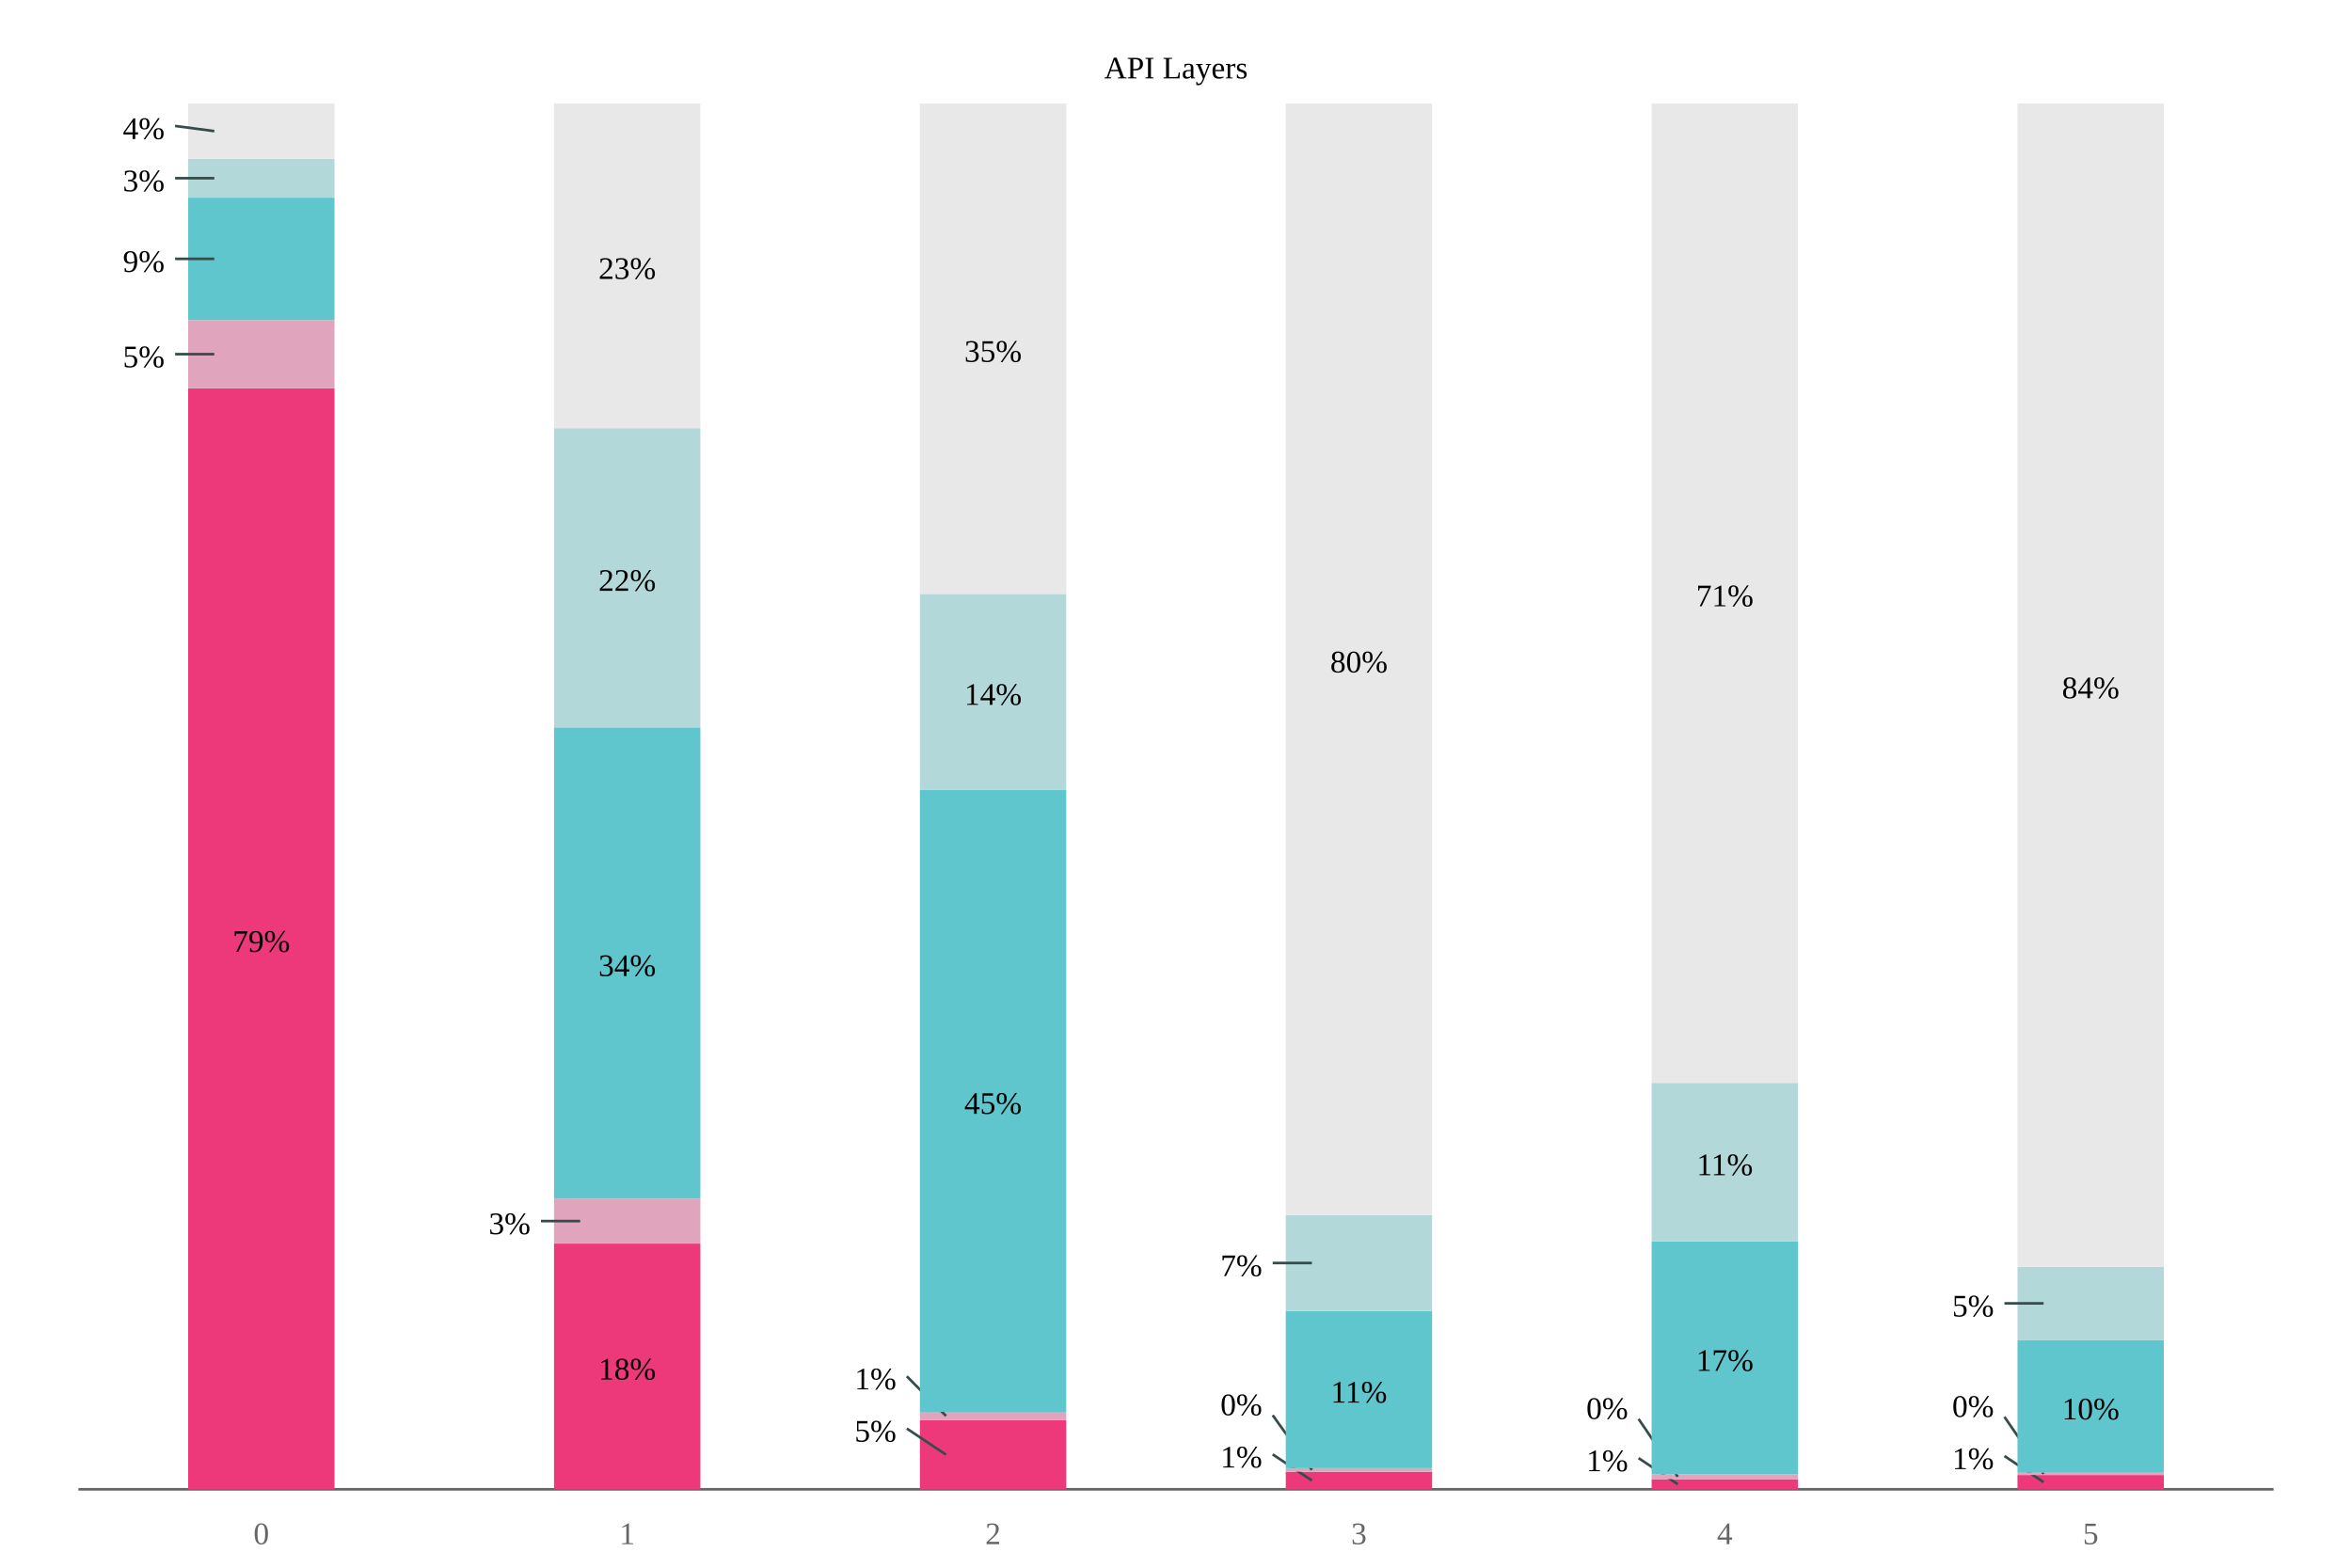
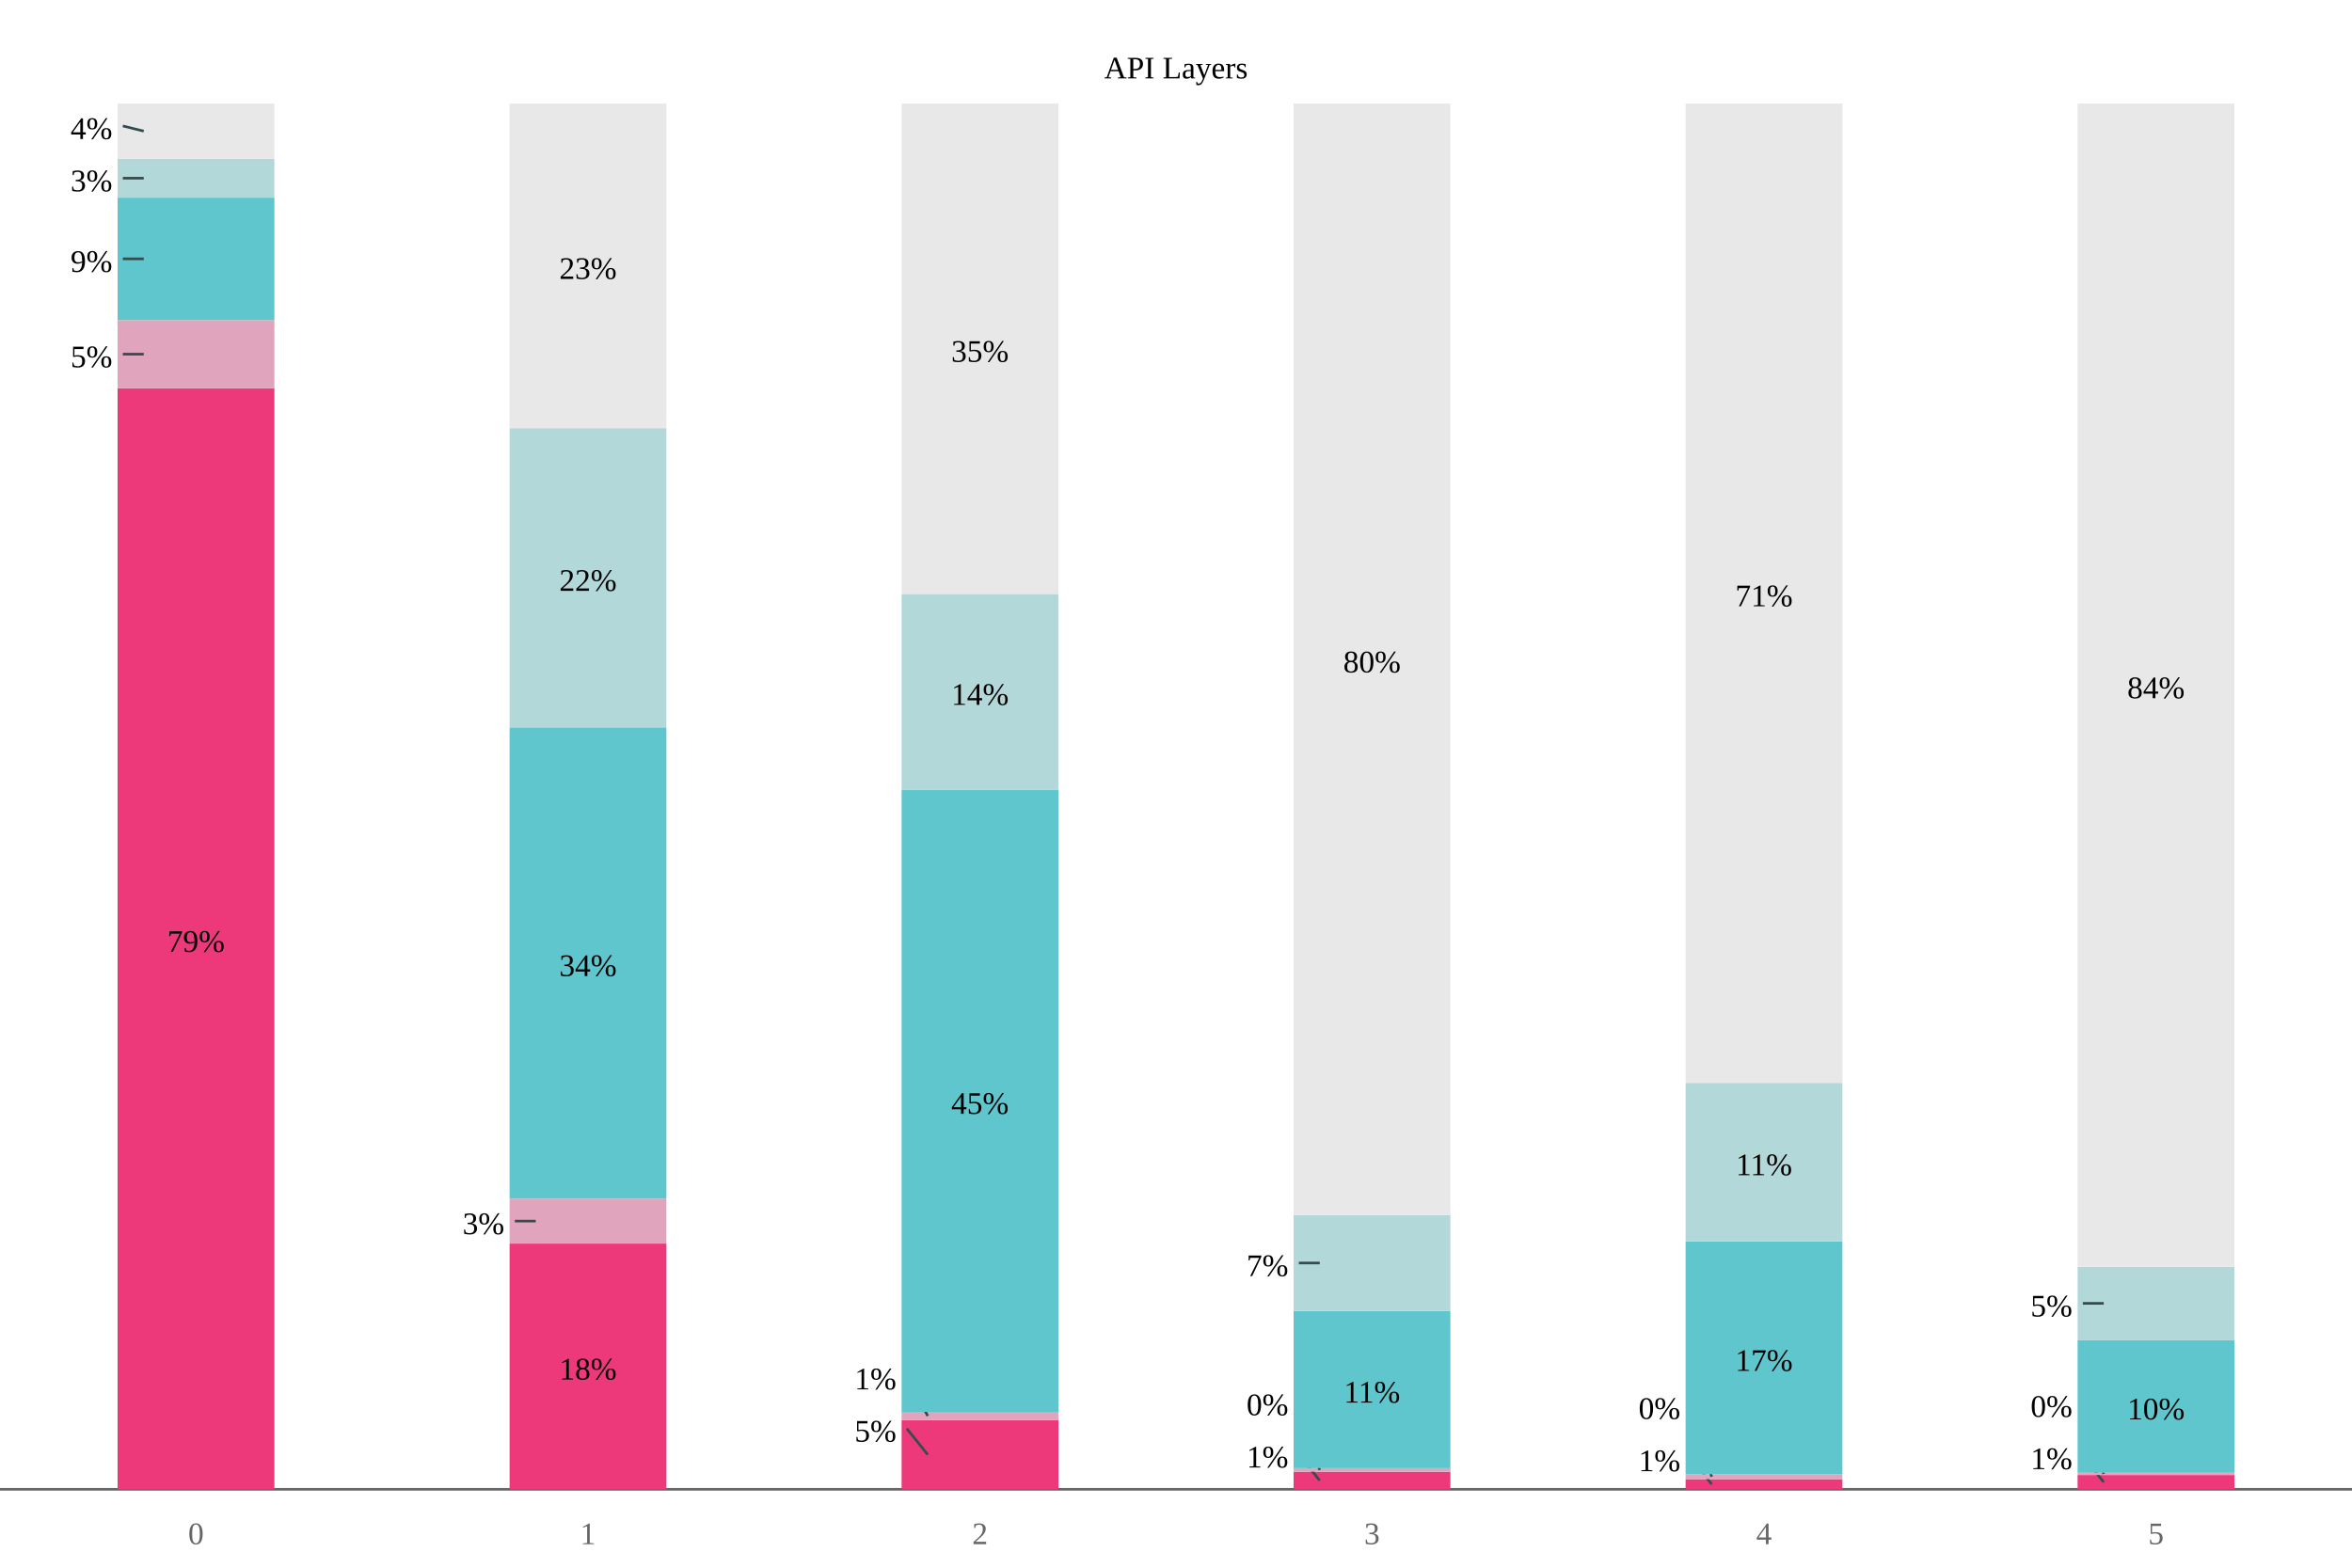
<svg class="recharts-surface" width="900" height="600" viewbox="0 0 900 600" version="1.1" data-reactid="511">
  <g class="recharts-layer recharts-x-axis" data-reactid="512">
    <g class="recharts-layer recharts-cartesian-axis" data-reactid="513">
-       <line class="recharts-cartesian-axis-line" width="840" height="30" x="30" y="570" stroke="#666" fill="none" x1="30" y1="570" x2="870" y2="570" data-reactid="514" />
+       <line class="recharts-cartesian-axis-line" width="900" height="30" x="0" y="570" stroke="#666" fill="none" x1="0" y1="570" x2="900" y2="570" data-reactid="514" />
      <g class="recharts-cartesian-axis-ticks" data-reactid="515">
        <g class="recharts-cartesian-axis-tick" data-reactid="516">
-           <text dy="15" text-anchor="middle" width="840" height="30" x="100" y="576" stroke="none" fill="#666" class="recharts-cartesian-axis-tick-value" data-reactid="517">0</text>
+           <text dy="15" text-anchor="middle" width="900" height="30" x="75" y="576" stroke="none" fill="#666" class="recharts-cartesian-axis-tick-value" data-reactid="517">0</text>
        </g>
        <g class="recharts-cartesian-axis-tick" data-reactid="518">
-           <text dy="15" text-anchor="middle" width="840" height="30" x="240" y="576" stroke="none" fill="#666" class="recharts-cartesian-axis-tick-value" data-reactid="519">1</text>
+           <text dy="15" text-anchor="middle" width="900" height="30" x="225" y="576" stroke="none" fill="#666" class="recharts-cartesian-axis-tick-value" data-reactid="519">1</text>
        </g>
        <g class="recharts-cartesian-axis-tick" data-reactid="520">
-           <text dy="15" text-anchor="middle" width="840" height="30" x="380" y="576" stroke="none" fill="#666" class="recharts-cartesian-axis-tick-value" data-reactid="521">2</text>
+           <text dy="15" text-anchor="middle" width="900" height="30" x="375" y="576" stroke="none" fill="#666" class="recharts-cartesian-axis-tick-value" data-reactid="521">2</text>
        </g>
        <g class="recharts-cartesian-axis-tick" data-reactid="522">
-           <text dy="15" text-anchor="middle" width="840" height="30" x="520" y="576" stroke="none" fill="#666" class="recharts-cartesian-axis-tick-value" data-reactid="523">3</text>
+           <text dy="15" text-anchor="middle" width="900" height="30" x="525" y="576" stroke="none" fill="#666" class="recharts-cartesian-axis-tick-value" data-reactid="523">3</text>
        </g>
        <g class="recharts-cartesian-axis-tick" data-reactid="524">
-           <text dy="15" text-anchor="middle" width="840" height="30" x="660" y="576" stroke="none" fill="#666" class="recharts-cartesian-axis-tick-value" data-reactid="525">4</text>
+           <text dy="15" text-anchor="middle" width="900" height="30" x="675" y="576" stroke="none" fill="#666" class="recharts-cartesian-axis-tick-value" data-reactid="525">4</text>
        </g>
        <g class="recharts-cartesian-axis-tick" data-reactid="526">
-           <text dy="15" text-anchor="middle" width="840" height="30" x="800" y="576" stroke="none" fill="#666" class="recharts-cartesian-axis-tick-value" data-reactid="527">5</text>
+           <text dy="15" text-anchor="middle" width="900" height="30" x="825" y="576" stroke="none" fill="#666" class="recharts-cartesian-axis-tick-value" data-reactid="527">5</text>
        </g>
      </g>
    </g>
  </g>
  <g class="recharts-layer recharts-bar-graphical" data-reactid="528">
    <g class="recharts-layer recharts-bar use-again" data-reactid="529">
      <g class="recharts-layer recharts-bar-rectangles" data-reactid="530">
        <g style="transform-origin:center bottom;" data-reactid="531">
-           <path fill="#ed387a" x="72" y="148.599" width="56" height="421.401" stroke="none" stroke-width="1" stroke-dasharray="none" class="recharts-rectangle recharts-bar-rectangle" d="M 72,148.599 h 56 v 421.401 h -56 Z" data-reactid="532" />
+           <path fill="#ed387a" x="45" y="148.599" width="60" height="421.401" stroke="none" stroke-width="1" stroke-dasharray="none" class="recharts-rectangle recharts-bar-rectangle" d="M 45,148.599 h 60 v 421.401 h -60 Z" data-reactid="532" />
        </g>
        <g style="transform-origin:center bottom;" data-reactid="533">
-           <path fill="#ed387a" x="212" y="475.95" width="56" height="94.05" stroke="none" stroke-width="1" stroke-dasharray="none" class="recharts-rectangle recharts-bar-rectangle" d="M 212,475.95 h 56 v 94.05 h -56 Z" data-reactid="534" />
+           <path fill="#ed387a" x="195" y="475.95" width="60" height="94.05" stroke="none" stroke-width="1" stroke-dasharray="none" class="recharts-rectangle recharts-bar-rectangle" d="M 195,475.95 h 60 v 94.05 h -60 Z" data-reactid="534" />
        </g>
        <g style="transform-origin:center bottom;" data-reactid="535">
-           <path fill="#ed387a" x="352" y="543.495" width="56" height="26.505" stroke="none" stroke-width="1" stroke-dasharray="none" class="recharts-rectangle recharts-bar-rectangle" d="M 352,543.495 h 56 v 26.505 h -56 Z" data-reactid="536" />
+           <path fill="#ed387a" x="345" y="543.495" width="60" height="26.505" stroke="none" stroke-width="1" stroke-dasharray="none" class="recharts-rectangle recharts-bar-rectangle" d="M 345,543.495 h 60 v 26.505 h -60 Z" data-reactid="536" />
        </g>
        <g style="transform-origin:center bottom;" data-reactid="537">
-           <path fill="#ed387a" x="492" y="563.274" width="56" height="6.726" stroke="none" stroke-width="1" stroke-dasharray="none" class="recharts-rectangle recharts-bar-rectangle" d="M 492,563.274 h 56 v 6.726 h -56 Z" data-reactid="538" />
+           <path fill="#ed387a" x="495" y="563.274" width="60" height="6.726" stroke="none" stroke-width="1" stroke-dasharray="none" class="recharts-rectangle recharts-bar-rectangle" d="M 495,563.274 h 60 v 6.726 h -60 Z" data-reactid="538" />
        </g>
        <g style="transform-origin:center bottom;" data-reactid="539">
-           <path fill="#ed387a" x="632" y="566.124" width="56" height="3.876" stroke="none" stroke-width="1" stroke-dasharray="none" class="recharts-rectangle recharts-bar-rectangle" d="M 632,566.124 h 56 v 3.876 h -56 Z" data-reactid="540" />
+           <path fill="#ed387a" x="645" y="566.124" width="60" height="3.876" stroke="none" stroke-width="1" stroke-dasharray="none" class="recharts-rectangle recharts-bar-rectangle" d="M 645,566.124 h 60 v 3.876 h -60 Z" data-reactid="540" />
        </g>
        <g style="transform-origin:center bottom;" data-reactid="541">
-           <path fill="#ed387a" x="772" y="564.528" width="56" height="5.472" stroke="none" stroke-width="1" stroke-dasharray="none" class="recharts-rectangle recharts-bar-rectangle" d="M 772,564.528 h 56 v 5.472 h -56 Z" data-reactid="542" />
+           <path fill="#ed387a" x="795" y="564.528" width="60" height="5.472" stroke="none" stroke-width="1" stroke-dasharray="none" class="recharts-rectangle recharts-bar-rectangle" d="M 795,564.528 h 60 v 5.472 h -60 Z" data-reactid="542" />
        </g>
      </g>
      <g class="recharts-layer recharts-bar-rectangle-labels" data-reactid="543">
        <g class="recharts-layer recharts-bar-labels" data-reactid="544">
          <g class="recharts-cartesian-bar-label" data-reactid="545">
-             <text class="label" x="100" y="364.3" text-anchor="middle" data-reactid="546">79%</text>
+             <text class="label" x="75" y="364.3" text-anchor="middle" data-reactid="546">79%</text>
          </g>
          <g class="recharts-cartesian-bar-label" data-reactid="547">
-             <text class="label" x="240" y="527.975" text-anchor="middle" data-reactid="548">18%</text>
+             <text class="label" x="225" y="527.975" text-anchor="middle" data-reactid="548">18%</text>
          </g>
          <g class="recharts-cartesian-bar-label" data-reactid="549">
            <text class="label" x="335" y="551.747" text-anchor="middle" data-reactid="550">5%</text>
-             <line x1="347" y1="546.747" x2="362" y2="556.747" stroke="#344c4c" stroke-width="1" data-reactid="551" />
+             <line x1="347" y1="546.747" x2="355" y2="556.747" stroke="#344c4c" stroke-width="1" data-reactid="551" />
          </g>
          <g class="recharts-cartesian-bar-label" data-reactid="552">
-             <text class="label" x="475" y="561.637" text-anchor="middle" data-reactid="553">1%</text>
-             <line x1="487" y1="556.637" x2="502" y2="566.637" stroke="#344c4c" stroke-width="1" data-reactid="554" />
+             <text class="label" x="485" y="561.637" text-anchor="middle" data-reactid="553">1%</text>
+             <line x1="497" y1="556.637" x2="505" y2="566.637" stroke="#344c4c" stroke-width="1" data-reactid="554" />
          </g>
          <g class="recharts-cartesian-bar-label" data-reactid="555">
-             <text class="label" x="615" y="563.062" text-anchor="middle" data-reactid="556">1%</text>
-             <line x1="627" y1="558.062" x2="642" y2="568.062" stroke="#344c4c" stroke-width="1" data-reactid="557" />
+             <text class="label" x="635" y="563.062" text-anchor="middle" data-reactid="556">1%</text>
+             <line x1="647" y1="558.062" x2="655" y2="568.062" stroke="#344c4c" stroke-width="1" data-reactid="557" />
          </g>
          <g class="recharts-cartesian-bar-label" data-reactid="558">
-             <text class="label" x="755" y="562.264" text-anchor="middle" data-reactid="559">1%</text>
-             <line x1="767" y1="557.264" x2="782" y2="567.264" stroke="#344c4c" stroke-width="1" data-reactid="560" />
+             <text class="label" x="785" y="562.264" text-anchor="middle" data-reactid="559">1%</text>
+             <line x1="797" y1="557.264" x2="805" y2="567.264" stroke="#344c4c" stroke-width="1" data-reactid="560" />
          </g>
        </g>
      </g>
    </g>
    <g class="recharts-layer recharts-bar not-use-again" data-reactid="561">
      <g class="recharts-layer recharts-bar-rectangles" data-reactid="562">
        <g style="transform-origin:center bottom;" data-reactid="563">
-           <path fill="#e0a4bc" x="72" y="122.493" width="56" height="26.106" stroke="none" stroke-width="1" stroke-dasharray="none" class="recharts-rectangle recharts-bar-rectangle" d="M 72,122.493 h 56 v 26.106 h -56 Z" data-reactid="564" />
+           <path fill="#e0a4bc" x="45" y="122.493" width="60" height="26.106" stroke="none" stroke-width="1" stroke-dasharray="none" class="recharts-rectangle recharts-bar-rectangle" d="M 45,122.493 h 60 v 26.106 h -60 Z" data-reactid="564" />
        </g>
        <g style="transform-origin:center bottom;" data-reactid="565">
-           <path fill="#e0a4bc" x="212" y="458.736" width="56" height="17.214" stroke="none" stroke-width="1" stroke-dasharray="none" class="recharts-rectangle recharts-bar-rectangle" d="M 212,458.736 h 56 v 17.214 h -56 Z" data-reactid="566" />
+           <path fill="#e0a4bc" x="195" y="458.736" width="60" height="17.214" stroke="none" stroke-width="1" stroke-dasharray="none" class="recharts-rectangle recharts-bar-rectangle" d="M 195,458.736 h 60 v 17.214 h -60 Z" data-reactid="566" />
        </g>
        <g style="transform-origin:center bottom;" data-reactid="567">
-           <path fill="#e0a4bc" x="352" y="540.36" width="56" height="3.135" stroke="none" stroke-width="1" stroke-dasharray="none" class="recharts-rectangle recharts-bar-rectangle" d="M 352,540.36 h 56 v 3.135 h -56 Z" data-reactid="568" />
+           <path fill="#e0a4bc" x="345" y="540.36" width="60" height="3.135" stroke="none" stroke-width="1" stroke-dasharray="none" class="recharts-rectangle recharts-bar-rectangle" d="M 345,540.36 h 60 v 3.135 h -60 Z" data-reactid="568" />
        </g>
        <g style="transform-origin:center bottom;" data-reactid="569">
-           <path fill="#e0a4bc" x="492" y="561.906" width="56" height="1.368" stroke="none" stroke-width="1" stroke-dasharray="none" class="recharts-rectangle recharts-bar-rectangle" d="M 492,561.906 h 56 v 1.368 h -56 Z" data-reactid="570" />
+           <path fill="#e0a4bc" x="495" y="561.906" width="60" height="1.368" stroke="none" stroke-width="1" stroke-dasharray="none" class="recharts-rectangle recharts-bar-rectangle" d="M 495,561.906 h 60 v 1.368 h -60 Z" data-reactid="570" />
        </g>
        <g style="transform-origin:center bottom;" data-reactid="571">
-           <path fill="#e0a4bc" x="632" y="564.243" width="56" height="1.881" stroke="none" stroke-width="1" stroke-dasharray="none" class="recharts-rectangle recharts-bar-rectangle" d="M 632,564.243 h 56 v 1.881 h -56 Z" data-reactid="572" />
+           <path fill="#e0a4bc" x="645" y="564.243" width="60" height="1.881" stroke="none" stroke-width="1" stroke-dasharray="none" class="recharts-rectangle recharts-bar-rectangle" d="M 645,564.243 h 60 v 1.881 h -60 Z" data-reactid="572" />
        </g>
        <g style="transform-origin:center bottom;" data-reactid="573">
-           <path fill="#e0a4bc" x="772" y="563.673" width="56" height="0.855" stroke="none" stroke-width="1" stroke-dasharray="none" class="recharts-rectangle recharts-bar-rectangle" d="M 772,563.673 h 56 v 0.855 h -56 Z" data-reactid="574" />
+           <path fill="#e0a4bc" x="795" y="563.673" width="60" height="0.855" stroke="none" stroke-width="1" stroke-dasharray="none" class="recharts-rectangle recharts-bar-rectangle" d="M 795,563.673 h 60 v 0.855 h -60 Z" data-reactid="574" />
        </g>
      </g>
      <g class="recharts-layer recharts-bar-rectangle-labels" data-reactid="575">
        <g class="recharts-layer recharts-bar-labels" data-reactid="576">
          <g class="recharts-cartesian-bar-label" data-reactid="577">
-             <text class="label" x="55" y="140.546" text-anchor="middle" data-reactid="578">5%</text>
-             <line x1="67" y1="135.546" x2="82" y2="135.546" stroke="#344c4c" stroke-width="1" data-reactid="579" />
+             <text class="label" x="35" y="140.546" text-anchor="middle" data-reactid="578">5%</text>
+             <line x1="47" y1="135.546" x2="55" y2="135.546" stroke="#344c4c" stroke-width="1" data-reactid="579" />
          </g>
          <g class="recharts-cartesian-bar-label" data-reactid="580">
-             <text class="label" x="195" y="472.343" text-anchor="middle" data-reactid="581">3%</text>
-             <line x1="207" y1="467.343" x2="222" y2="467.343" stroke="#344c4c" stroke-width="1" data-reactid="582" />
+             <text class="label" x="185" y="472.343" text-anchor="middle" data-reactid="581">3%</text>
+             <line x1="197" y1="467.343" x2="205" y2="467.343" stroke="#344c4c" stroke-width="1" data-reactid="582" />
          </g>
          <g class="recharts-cartesian-bar-label" data-reactid="583">
            <text class="label" x="335" y="531.747" text-anchor="middle" data-reactid="584">1%</text>
-             <line x1="347" y1="526.747" x2="362" y2="541.928" stroke="#344c4c" stroke-width="1" data-reactid="585" />
+             <line x1="347" y1="526.747" x2="355" y2="541.928" stroke="#344c4c" stroke-width="1" data-reactid="585" />
          </g>
          <g class="recharts-cartesian-bar-label" data-reactid="586">
-             <text class="label" x="475" y="541.637" text-anchor="middle" data-reactid="587">0%</text>
-             <line x1="487" y1="541.637" x2="502" y2="562.59" stroke="#344c4c" stroke-width="1" data-reactid="588" />
+             <text class="label" x="485" y="541.637" text-anchor="middle" data-reactid="587">0%</text>
+             <line x1="497" y1="541.637" x2="505" y2="562.59" stroke="#344c4c" stroke-width="1" data-reactid="588" />
          </g>
          <g class="recharts-cartesian-bar-label" data-reactid="589">
-             <text class="label" x="615" y="543.062" text-anchor="middle" data-reactid="590">0%</text>
-             <line x1="627" y1="543.062" x2="642" y2="565.184" stroke="#344c4c" stroke-width="1" data-reactid="591" />
+             <text class="label" x="635" y="543.062" text-anchor="middle" data-reactid="590">0%</text>
+             <line x1="647" y1="543.062" x2="655" y2="565.184" stroke="#344c4c" stroke-width="1" data-reactid="591" />
          </g>
          <g class="recharts-cartesian-bar-label" data-reactid="592">
-             <text class="label" x="755" y="542.264" text-anchor="middle" data-reactid="593">0%</text>
-             <line x1="767" y1="542.264" x2="782" y2="564.101" stroke="#344c4c" stroke-width="1" data-reactid="594" />
+             <text class="label" x="785" y="542.264" text-anchor="middle" data-reactid="593">0%</text>
+             <line x1="797" y1="542.264" x2="805" y2="564.101" stroke="#344c4c" stroke-width="1" data-reactid="594" />
          </g>
        </g>
      </g>
    </g>
    <g class="recharts-layer recharts-bar want-to-learn" data-reactid="595">
      <g class="recharts-layer recharts-bar-rectangles" data-reactid="596">
        <g style="transform-origin:center bottom;" data-reactid="597">
-           <path fill="#5ec6cc" x="72" y="75.639" width="56" height="46.854" stroke="none" stroke-width="1" stroke-dasharray="none" class="recharts-rectangle recharts-bar-rectangle" d="M 72,75.639 h 56 v 46.854 h -56 Z" data-reactid="598" />
+           <path fill="#5ec6cc" x="45" y="75.639" width="60" height="46.854" stroke="none" stroke-width="1" stroke-dasharray="none" class="recharts-rectangle recharts-bar-rectangle" d="M 45,75.639 h 60 v 46.854 h -60 Z" data-reactid="598" />
        </g>
        <g style="transform-origin:center bottom;" data-reactid="599">
-           <path fill="#5ec6cc" x="212" y="278.388" width="56" height="180.348" stroke="none" stroke-width="1" stroke-dasharray="none" class="recharts-rectangle recharts-bar-rectangle" d="M 212,278.388 h 56 v 180.348 h -56 Z" data-reactid="600" />
+           <path fill="#5ec6cc" x="195" y="278.388" width="60" height="180.348" stroke="none" stroke-width="1" stroke-dasharray="none" class="recharts-rectangle recharts-bar-rectangle" d="M 195,278.388 h 60 v 180.348 h -60 Z" data-reactid="600" />
        </g>
        <g style="transform-origin:center bottom;" data-reactid="601">
-           <path fill="#5ec6cc" x="352" y="302.214" width="56" height="238.146" stroke="none" stroke-width="1" stroke-dasharray="none" class="recharts-rectangle recharts-bar-rectangle" d="M 352,302.214 h 56 v 238.146 h -56 Z" data-reactid="602" />
+           <path fill="#5ec6cc" x="345" y="302.214" width="60" height="238.146" stroke="none" stroke-width="1" stroke-dasharray="none" class="recharts-rectangle recharts-bar-rectangle" d="M 345,302.214 h 60 v 238.146 h -60 Z" data-reactid="602" />
        </g>
        <g style="transform-origin:center bottom;" data-reactid="603">
-           <path fill="#5ec6cc" x="492" y="501.714" width="56" height="60.192" stroke="none" stroke-width="1" stroke-dasharray="none" class="recharts-rectangle recharts-bar-rectangle" d="M 492,501.714 h 56 v 60.192 h -56 Z" data-reactid="604" />
+           <path fill="#5ec6cc" x="495" y="501.714" width="60" height="60.192" stroke="none" stroke-width="1" stroke-dasharray="none" class="recharts-rectangle recharts-bar-rectangle" d="M 495,501.714 h 60 v 60.192 h -60 Z" data-reactid="604" />
        </g>
        <g style="transform-origin:center bottom;" data-reactid="605">
-           <path fill="#5ec6cc" x="632" y="475.095" width="56" height="89.148" stroke="none" stroke-width="1" stroke-dasharray="none" class="recharts-rectangle recharts-bar-rectangle" d="M 632,475.095 h 56 v 89.148 h -56 Z" data-reactid="606" />
+           <path fill="#5ec6cc" x="645" y="475.095" width="60" height="89.148" stroke="none" stroke-width="1" stroke-dasharray="none" class="recharts-rectangle recharts-bar-rectangle" d="M 645,475.095 h 60 v 89.148 h -60 Z" data-reactid="606" />
        </g>
        <g style="transform-origin:center bottom;" data-reactid="607">
-           <path fill="#5ec6cc" x="772" y="512.829" width="56" height="50.844" stroke="none" stroke-width="1" stroke-dasharray="none" class="recharts-rectangle recharts-bar-rectangle" d="M 772,512.829 h 56 v 50.844 h -56 Z" data-reactid="608" />
+           <path fill="#5ec6cc" x="795" y="512.829" width="60" height="50.844" stroke="none" stroke-width="1" stroke-dasharray="none" class="recharts-rectangle recharts-bar-rectangle" d="M 795,512.829 h 60 v 50.844 h -60 Z" data-reactid="608" />
        </g>
      </g>
      <g class="recharts-layer recharts-bar-rectangle-labels" data-reactid="609">
        <g class="recharts-layer recharts-bar-labels" data-reactid="610">
          <g class="recharts-cartesian-bar-label" data-reactid="611">
-             <text class="label" x="55" y="104.066" text-anchor="middle" data-reactid="612">9%</text>
-             <line x1="67" y1="99.066" x2="82" y2="99.066" stroke="#344c4c" stroke-width="1" data-reactid="613" />
+             <text class="label" x="35" y="104.066" text-anchor="middle" data-reactid="612">9%</text>
+             <line x1="47" y1="99.066" x2="55" y2="99.066" stroke="#344c4c" stroke-width="1" data-reactid="613" />
          </g>
          <g class="recharts-cartesian-bar-label" data-reactid="614">
-             <text class="label" x="240" y="373.562" text-anchor="middle" data-reactid="615">34%</text>
+             <text class="label" x="225" y="373.562" text-anchor="middle" data-reactid="615">34%</text>
          </g>
          <g class="recharts-cartesian-bar-label" data-reactid="616">
-             <text class="label" x="380" y="426.287" text-anchor="middle" data-reactid="617">45%</text>
+             <text class="label" x="375" y="426.287" text-anchor="middle" data-reactid="617">45%</text>
          </g>
          <g class="recharts-cartesian-bar-label" data-reactid="618">
-             <text class="label" x="520" y="536.81" text-anchor="middle" data-reactid="619">11%</text>
+             <text class="label" x="525" y="536.81" text-anchor="middle" data-reactid="619">11%</text>
          </g>
          <g class="recharts-cartesian-bar-label" data-reactid="620">
-             <text class="label" x="660" y="524.669" text-anchor="middle" data-reactid="621">17%</text>
+             <text class="label" x="675" y="524.669" text-anchor="middle" data-reactid="621">17%</text>
          </g>
          <g class="recharts-cartesian-bar-label" data-reactid="622">
-             <text class="label" x="800" y="543.251" text-anchor="middle" data-reactid="623">10%</text>
+             <text class="label" x="825" y="543.251" text-anchor="middle" data-reactid="623">10%</text>
          </g>
        </g>
      </g>
    </g>
    <g class="recharts-layer recharts-bar not-interested" data-reactid="624">
      <g class="recharts-layer recharts-bar-rectangles" data-reactid="625">
        <g style="transform-origin:center bottom;" data-reactid="626">
-           <path fill="#b3d8da" x="72" y="60.762" width="56" height="14.877" stroke="none" stroke-width="1" stroke-dasharray="none" class="recharts-rectangle recharts-bar-rectangle" d="M 72,60.762 h 56 v 14.877 h -56 Z" data-reactid="627" />
+           <path fill="#b3d8da" x="45" y="60.762" width="60" height="14.877" stroke="none" stroke-width="1" stroke-dasharray="none" class="recharts-rectangle recharts-bar-rectangle" d="M 45,60.762 h 60 v 14.877 h -60 Z" data-reactid="627" />
        </g>
        <g style="transform-origin:center bottom;" data-reactid="628">
-           <path fill="#b3d8da" x="212" y="163.875" width="56" height="114.513" stroke="none" stroke-width="1" stroke-dasharray="none" class="recharts-rectangle recharts-bar-rectangle" d="M 212,163.875 h 56 v 114.513 h -56 Z" data-reactid="629" />
+           <path fill="#b3d8da" x="195" y="163.875" width="60" height="114.513" stroke="none" stroke-width="1" stroke-dasharray="none" class="recharts-rectangle recharts-bar-rectangle" d="M 195,163.875 h 60 v 114.513 h -60 Z" data-reactid="629" />
        </g>
        <g style="transform-origin:center bottom;" data-reactid="630">
-           <path fill="#b3d8da" x="352" y="227.316" width="56" height="74.898" stroke="none" stroke-width="1" stroke-dasharray="none" class="recharts-rectangle recharts-bar-rectangle" d="M 352,227.316 h 56 v 74.898 h -56 Z" data-reactid="631" />
+           <path fill="#b3d8da" x="345" y="227.316" width="60" height="74.898" stroke="none" stroke-width="1" stroke-dasharray="none" class="recharts-rectangle recharts-bar-rectangle" d="M 345,227.316 h 60 v 74.898 h -60 Z" data-reactid="631" />
        </g>
        <g style="transform-origin:center bottom;" data-reactid="632">
-           <path fill="#b3d8da" x="492" y="465.063" width="56" height="36.651" stroke="none" stroke-width="1" stroke-dasharray="none" class="recharts-rectangle recharts-bar-rectangle" d="M 492,465.063 h 56 v 36.651 h -56 Z" data-reactid="633" />
+           <path fill="#b3d8da" x="495" y="465.063" width="60" height="36.651" stroke="none" stroke-width="1" stroke-dasharray="none" class="recharts-rectangle recharts-bar-rectangle" d="M 495,465.063 h 60 v 36.651 h -60 Z" data-reactid="633" />
        </g>
        <g style="transform-origin:center bottom;" data-reactid="634">
-           <path fill="#b3d8da" x="632" y="414.447" width="56" height="60.648" stroke="none" stroke-width="1" stroke-dasharray="none" class="recharts-rectangle recharts-bar-rectangle" d="M 632,414.447 h 56 v 60.648 h -56 Z" data-reactid="635" />
+           <path fill="#b3d8da" x="645" y="414.447" width="60" height="60.648" stroke="none" stroke-width="1" stroke-dasharray="none" class="recharts-rectangle recharts-bar-rectangle" d="M 645,414.447 h 60 v 60.648 h -60 Z" data-reactid="635" />
        </g>
        <g style="transform-origin:center bottom;" data-reactid="636">
-           <path fill="#b3d8da" x="772" y="484.842" width="56" height="27.987" stroke="none" stroke-width="1" stroke-dasharray="none" class="recharts-rectangle recharts-bar-rectangle" d="M 772,484.842 h 56 v 27.987 h -56 Z" data-reactid="637" />
+           <path fill="#b3d8da" x="795" y="484.842" width="60" height="27.987" stroke="none" stroke-width="1" stroke-dasharray="none" class="recharts-rectangle recharts-bar-rectangle" d="M 795,484.842 h 60 v 27.987 h -60 Z" data-reactid="637" />
        </g>
      </g>
      <g class="recharts-layer recharts-bar-rectangle-labels" data-reactid="638">
        <g class="recharts-layer recharts-bar-labels" data-reactid="639">
          <g class="recharts-cartesian-bar-label" data-reactid="640">
-             <text class="label" x="55" y="73.201" text-anchor="middle" data-reactid="641">3%</text>
-             <line x1="67" y1="68.201" x2="82" y2="68.201" stroke="#344c4c" stroke-width="1" data-reactid="642" />
+             <text class="label" x="35" y="73.201" text-anchor="middle" data-reactid="641">3%</text>
+             <line x1="47" y1="68.201" x2="55" y2="68.201" stroke="#344c4c" stroke-width="1" data-reactid="642" />
          </g>
          <g class="recharts-cartesian-bar-label" data-reactid="643">
-             <text class="label" x="240" y="226.131" text-anchor="middle" data-reactid="644">22%</text>
+             <text class="label" x="225" y="226.131" text-anchor="middle" data-reactid="644">22%</text>
          </g>
          <g class="recharts-cartesian-bar-label" data-reactid="645">
-             <text class="label" x="380" y="269.765" text-anchor="middle" data-reactid="646">14%</text>
+             <text class="label" x="375" y="269.765" text-anchor="middle" data-reactid="646">14%</text>
          </g>
          <g class="recharts-cartesian-bar-label" data-reactid="647">
-             <text class="label" x="475" y="488.389" text-anchor="middle" data-reactid="648">7%</text>
-             <line x1="487" y1="483.389" x2="502" y2="483.389" stroke="#344c4c" stroke-width="1" data-reactid="649" />
+             <text class="label" x="485" y="488.389" text-anchor="middle" data-reactid="648">7%</text>
+             <line x1="497" y1="483.389" x2="505" y2="483.389" stroke="#344c4c" stroke-width="1" data-reactid="649" />
          </g>
          <g class="recharts-cartesian-bar-label" data-reactid="650">
-             <text class="label" x="660" y="449.771" text-anchor="middle" data-reactid="651">11%</text>
+             <text class="label" x="675" y="449.771" text-anchor="middle" data-reactid="651">11%</text>
          </g>
          <g class="recharts-cartesian-bar-label" data-reactid="652">
-             <text class="label" x="755" y="503.835" text-anchor="middle" data-reactid="653">5%</text>
-             <line x1="767" y1="498.835" x2="782" y2="498.835" stroke="#344c4c" stroke-width="1" data-reactid="654" />
+             <text class="label" x="785" y="503.835" text-anchor="middle" data-reactid="653">5%</text>
+             <line x1="797" y1="498.835" x2="805" y2="498.835" stroke="#344c4c" stroke-width="1" data-reactid="654" />
          </g>
        </g>
      </g>
    </g>
    <g class="recharts-layer recharts-bar never-heard" data-reactid="655">
      <g class="recharts-layer recharts-bar-rectangles" data-reactid="656">
        <g style="transform-origin:center bottom;" data-reactid="657">
-           <path fill="#e8e8e8" x="72" y="39.615" width="56" height="21.147" stroke="none" stroke-width="1" stroke-dasharray="none" class="recharts-rectangle recharts-bar-rectangle" d="M 72,39.615 h 56 v 21.147 h -56 Z" data-reactid="658" />
+           <path fill="#e8e8e8" x="45" y="39.615" width="60" height="21.147" stroke="none" stroke-width="1" stroke-dasharray="none" class="recharts-rectangle recharts-bar-rectangle" d="M 45,39.615 h 60 v 21.147 h -60 Z" data-reactid="658" />
        </g>
        <g style="transform-origin:center bottom;" data-reactid="659">
-           <path fill="#e8e8e8" x="212" y="39.615" width="56" height="124.26" stroke="none" stroke-width="1" stroke-dasharray="none" class="recharts-rectangle recharts-bar-rectangle" d="M 212,39.615 h 56 v 124.26 h -56 Z" data-reactid="660" />
+           <path fill="#e8e8e8" x="195" y="39.615" width="60" height="124.26" stroke="none" stroke-width="1" stroke-dasharray="none" class="recharts-rectangle recharts-bar-rectangle" d="M 195,39.615 h 60 v 124.26 h -60 Z" data-reactid="660" />
        </g>
        <g style="transform-origin:center bottom;" data-reactid="661">
-           <path fill="#e8e8e8" x="352" y="39.615" width="56" height="187.701" stroke="none" stroke-width="1" stroke-dasharray="none" class="recharts-rectangle recharts-bar-rectangle" d="M 352,39.615 h 56 v 187.701 h -56 Z" data-reactid="662" />
+           <path fill="#e8e8e8" x="345" y="39.615" width="60" height="187.701" stroke="none" stroke-width="1" stroke-dasharray="none" class="recharts-rectangle recharts-bar-rectangle" d="M 345,39.615 h 60 v 187.701 h -60 Z" data-reactid="662" />
        </g>
        <g style="transform-origin:center bottom;" data-reactid="663">
-           <path fill="#e8e8e8" x="492" y="39.615" width="56" height="425.448" stroke="none" stroke-width="1" stroke-dasharray="none" class="recharts-rectangle recharts-bar-rectangle" d="M 492,39.615 h 56 v 425.448 h -56 Z" data-reactid="664" />
+           <path fill="#e8e8e8" x="495" y="39.615" width="60" height="425.448" stroke="none" stroke-width="1" stroke-dasharray="none" class="recharts-rectangle recharts-bar-rectangle" d="M 495,39.615 h 60 v 425.448 h -60 Z" data-reactid="664" />
        </g>
        <g style="transform-origin:center bottom;" data-reactid="665">
-           <path fill="#e8e8e8" x="632" y="39.615" width="56" height="374.832" stroke="none" stroke-width="1" stroke-dasharray="none" class="recharts-rectangle recharts-bar-rectangle" d="M 632,39.615 h 56 v 374.832 h -56 Z" data-reactid="666" />
+           <path fill="#e8e8e8" x="645" y="39.615" width="60" height="374.832" stroke="none" stroke-width="1" stroke-dasharray="none" class="recharts-rectangle recharts-bar-rectangle" d="M 645,39.615 h 60 v 374.832 h -60 Z" data-reactid="666" />
        </g>
        <g style="transform-origin:center bottom;" data-reactid="667">
-           <path fill="#e8e8e8" x="772" y="39.615" width="56" height="445.227" stroke="none" stroke-width="1" stroke-dasharray="none" class="recharts-rectangle recharts-bar-rectangle" d="M 772,39.615 h 56 v 445.227 h -56 Z" data-reactid="668" />
+           <path fill="#e8e8e8" x="795" y="39.615" width="60" height="445.227" stroke="none" stroke-width="1" stroke-dasharray="none" class="recharts-rectangle recharts-bar-rectangle" d="M 795,39.615 h 60 v 445.227 h -60 Z" data-reactid="668" />
        </g>
      </g>
      <g class="recharts-layer recharts-bar-rectangle-labels" data-reactid="669">
        <g class="recharts-layer recharts-bar-labels" data-reactid="670">
          <g class="recharts-cartesian-bar-label" data-reactid="671">
-             <text class="label" x="55" y="53.201" text-anchor="middle" data-reactid="672">4%</text>
-             <line x1="67" y1="48.201" x2="82" y2="50.189" stroke="#344c4c" stroke-width="1" data-reactid="673" />
+             <text class="label" x="35" y="53.201" text-anchor="middle" data-reactid="672">4%</text>
+             <line x1="47" y1="48.201" x2="55" y2="50.189" stroke="#344c4c" stroke-width="1" data-reactid="673" />
          </g>
          <g class="recharts-cartesian-bar-label" data-reactid="674">
-             <text class="label" x="240" y="106.745" text-anchor="middle" data-reactid="675">23%</text>
+             <text class="label" x="225" y="106.745" text-anchor="middle" data-reactid="675">23%</text>
          </g>
          <g class="recharts-cartesian-bar-label" data-reactid="676">
-             <text class="label" x="380" y="138.466" text-anchor="middle" data-reactid="677">35%</text>
+             <text class="label" x="375" y="138.466" text-anchor="middle" data-reactid="677">35%</text>
          </g>
          <g class="recharts-cartesian-bar-label" data-reactid="678">
-             <text class="label" x="520" y="257.339" text-anchor="middle" data-reactid="679">80%</text>
+             <text class="label" x="525" y="257.339" text-anchor="middle" data-reactid="679">80%</text>
          </g>
          <g class="recharts-cartesian-bar-label" data-reactid="680">
-             <text class="label" x="660" y="232.031" text-anchor="middle" data-reactid="681">71%</text>
+             <text class="label" x="675" y="232.031" text-anchor="middle" data-reactid="681">71%</text>
          </g>
          <g class="recharts-cartesian-bar-label" data-reactid="682">
-             <text class="label" x="800" y="267.228" text-anchor="middle" data-reactid="683">84%</text>
+             <text class="label" x="825" y="267.228" text-anchor="middle" data-reactid="683">84%</text>
          </g>
        </g>
      </g>
    </g>
  </g>
  <text fill="black" x="50%" y="30" text-anchor="middle" data-reactid="684">API Layers</text>
  <defs data-reactid="685">
    <pattern id="pe8e8e8" patternunits="userSpaceOnUse" width="10" height="10" data-reactid="686">
      <path d="M 0,10 l 10,-10 M -2.5,2.5 l 5,-5 M 7.5,12.5 l 5,-5" stroke-width="2" shape-rendering="auto" stroke="#e8e8e8" stroke-linecap="square" data-reactid="687" />
    </pattern>
    <pattern id="pdadada" patternunits="userSpaceOnUse" width="10" height="10" data-reactid="688">
      <path d="M 0,10 l 10,-10 M -2.5,2.5 l 5,-5 M 7.5,12.5 l 5,-5" stroke-width="2" shape-rendering="auto" stroke="#dadada" stroke-linecap="square" data-reactid="689" />
    </pattern>
    <pattern id="pcecece" patternunits="userSpaceOnUse" width="10" height="10" data-reactid="690">
      <path d="M 0,10 l 10,-10 M -2.5,2.5 l 5,-5 M 7.5,12.5 l 5,-5" stroke-width="2" shape-rendering="auto" stroke="#cecece" stroke-linecap="square" data-reactid="691" />
    </pattern>
    <pattern id="pdadada" patternunits="userSpaceOnUse" width="10" height="10" data-reactid="692">
      <path d="M 0,10 l 10,-10 M -2.5,2.5 l 5,-5 M 7.5,12.5 l 5,-5" stroke-width="2" shape-rendering="auto" stroke="#dadada" stroke-linecap="square" data-reactid="693" />
    </pattern>
    <pattern id="pcecece" patternunits="userSpaceOnUse" width="10" height="10" data-reactid="694">
      <path d="M 0,10 l 10,-10 M -2.5,2.5 l 5,-5 M 7.5,12.5 l 5,-5" stroke-width="2" shape-rendering="auto" stroke="#cecece" stroke-linecap="square" data-reactid="695" />
    </pattern>
  </defs>
</svg>
